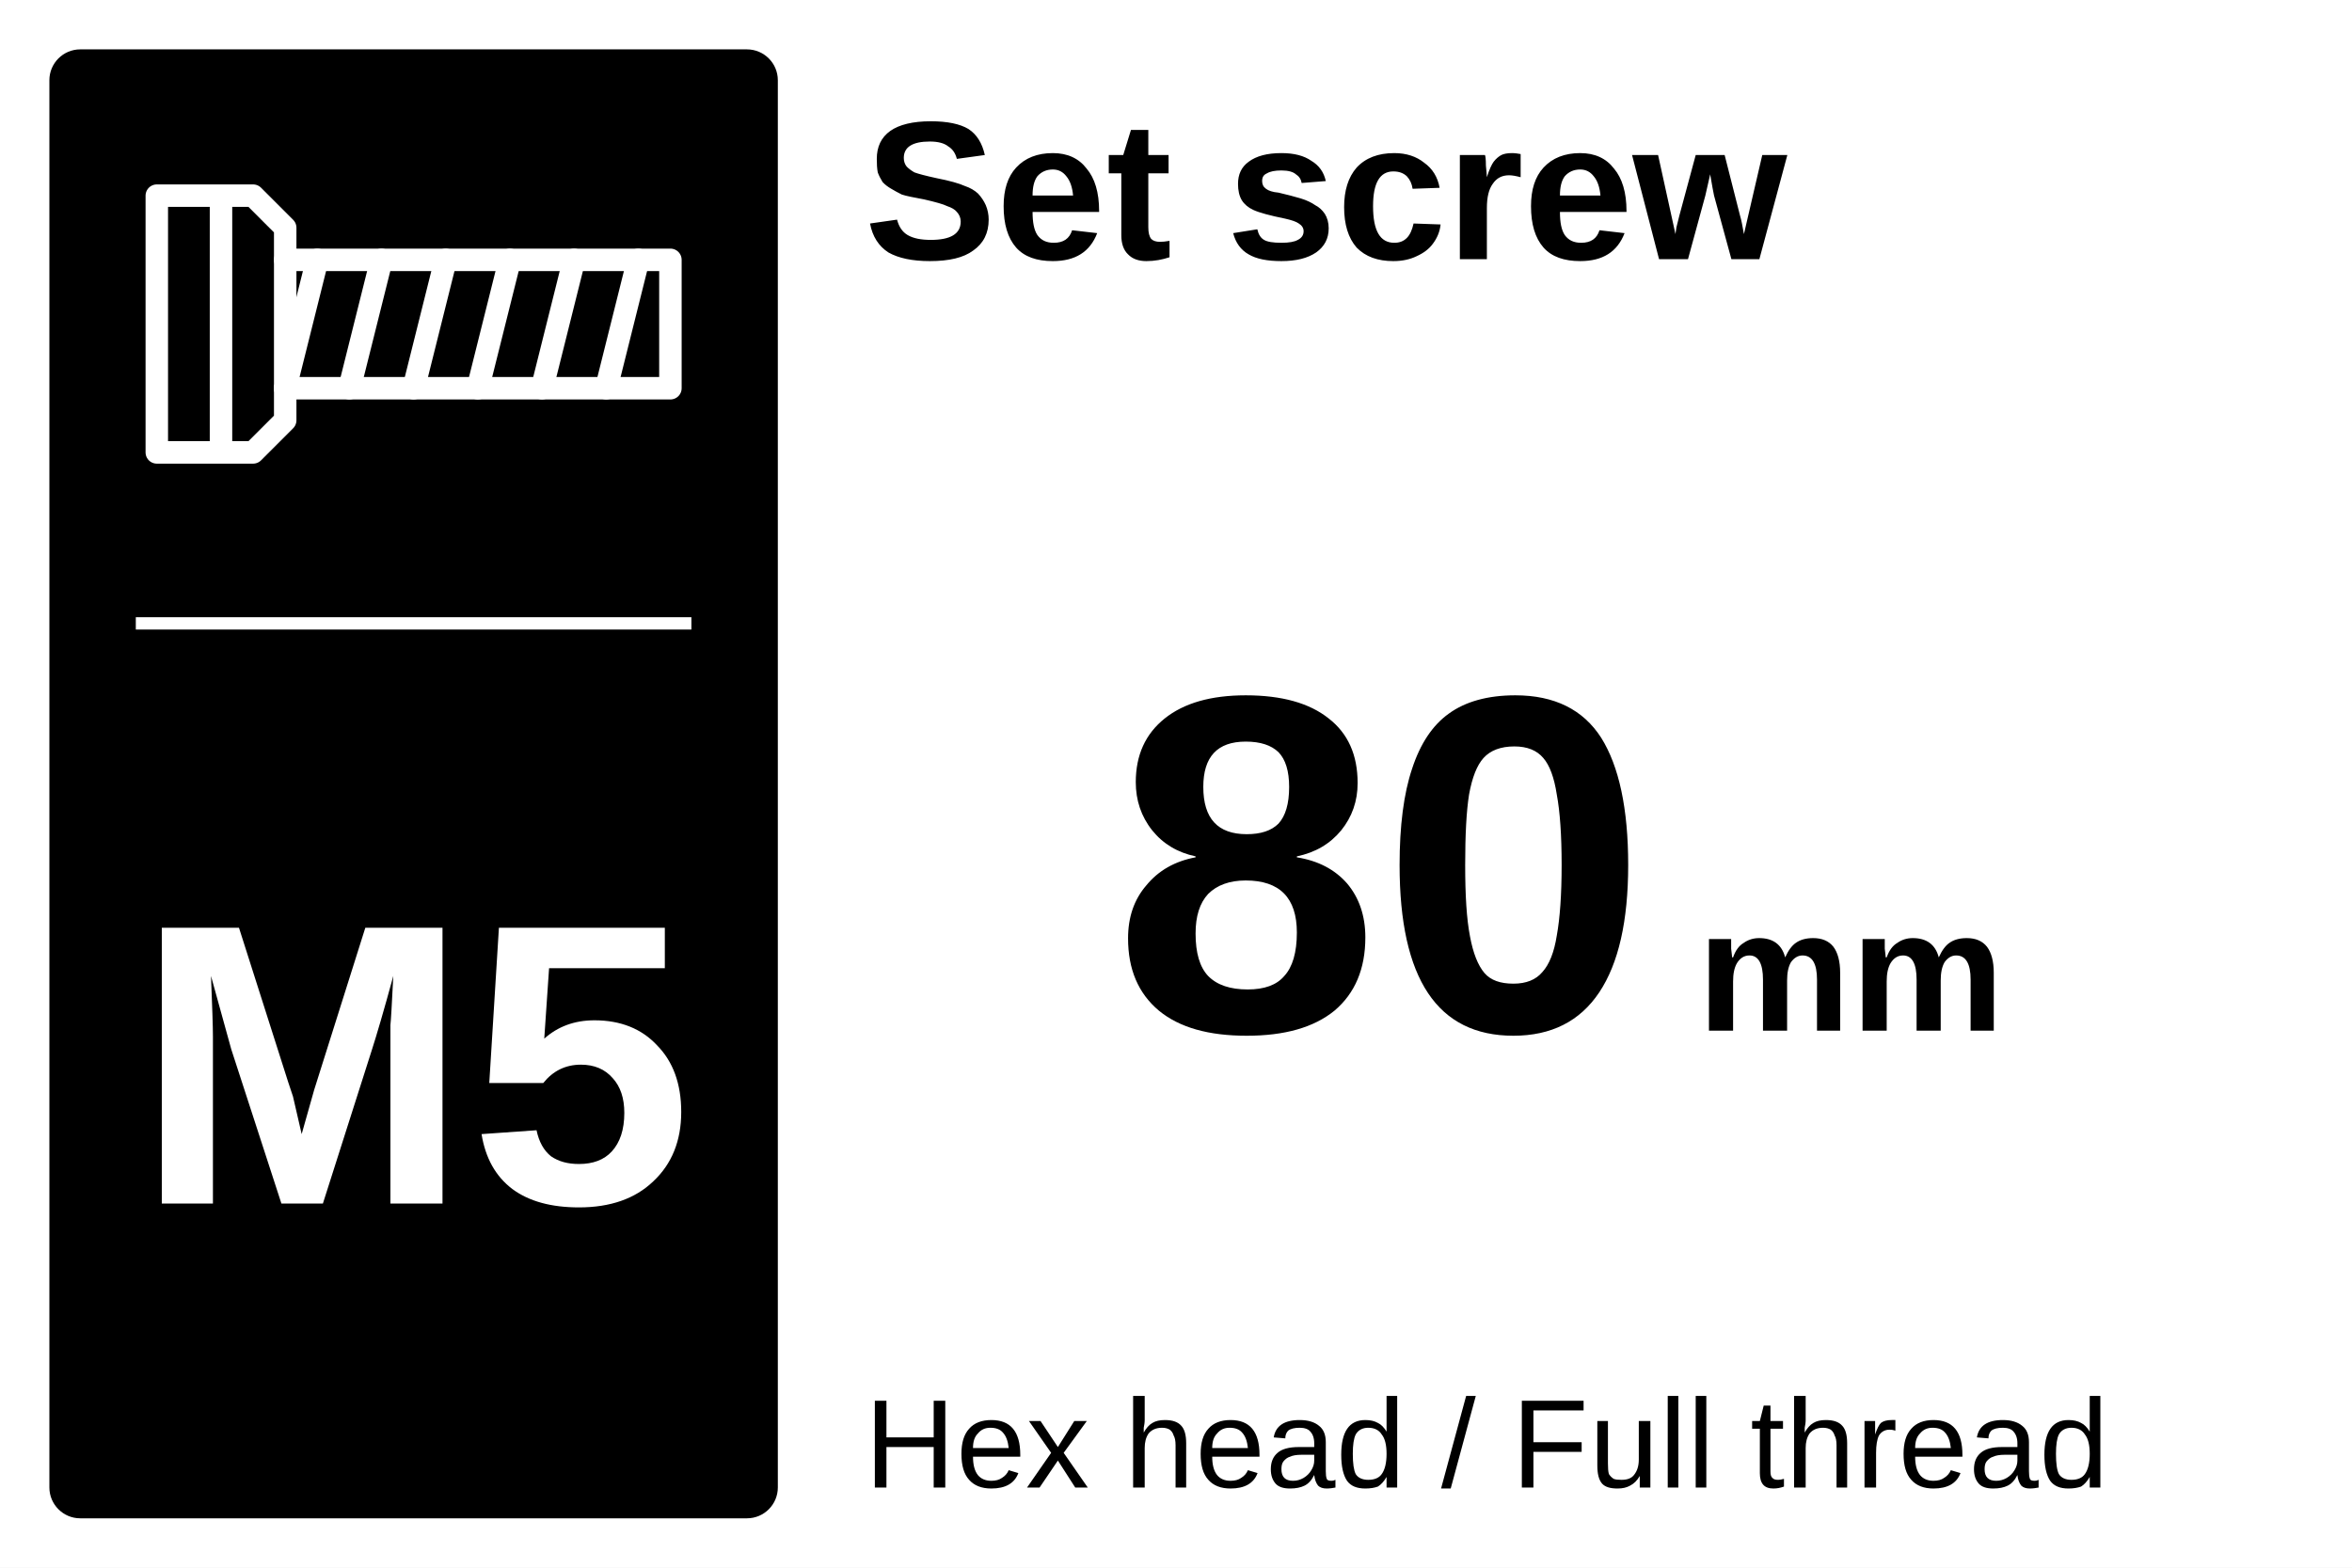
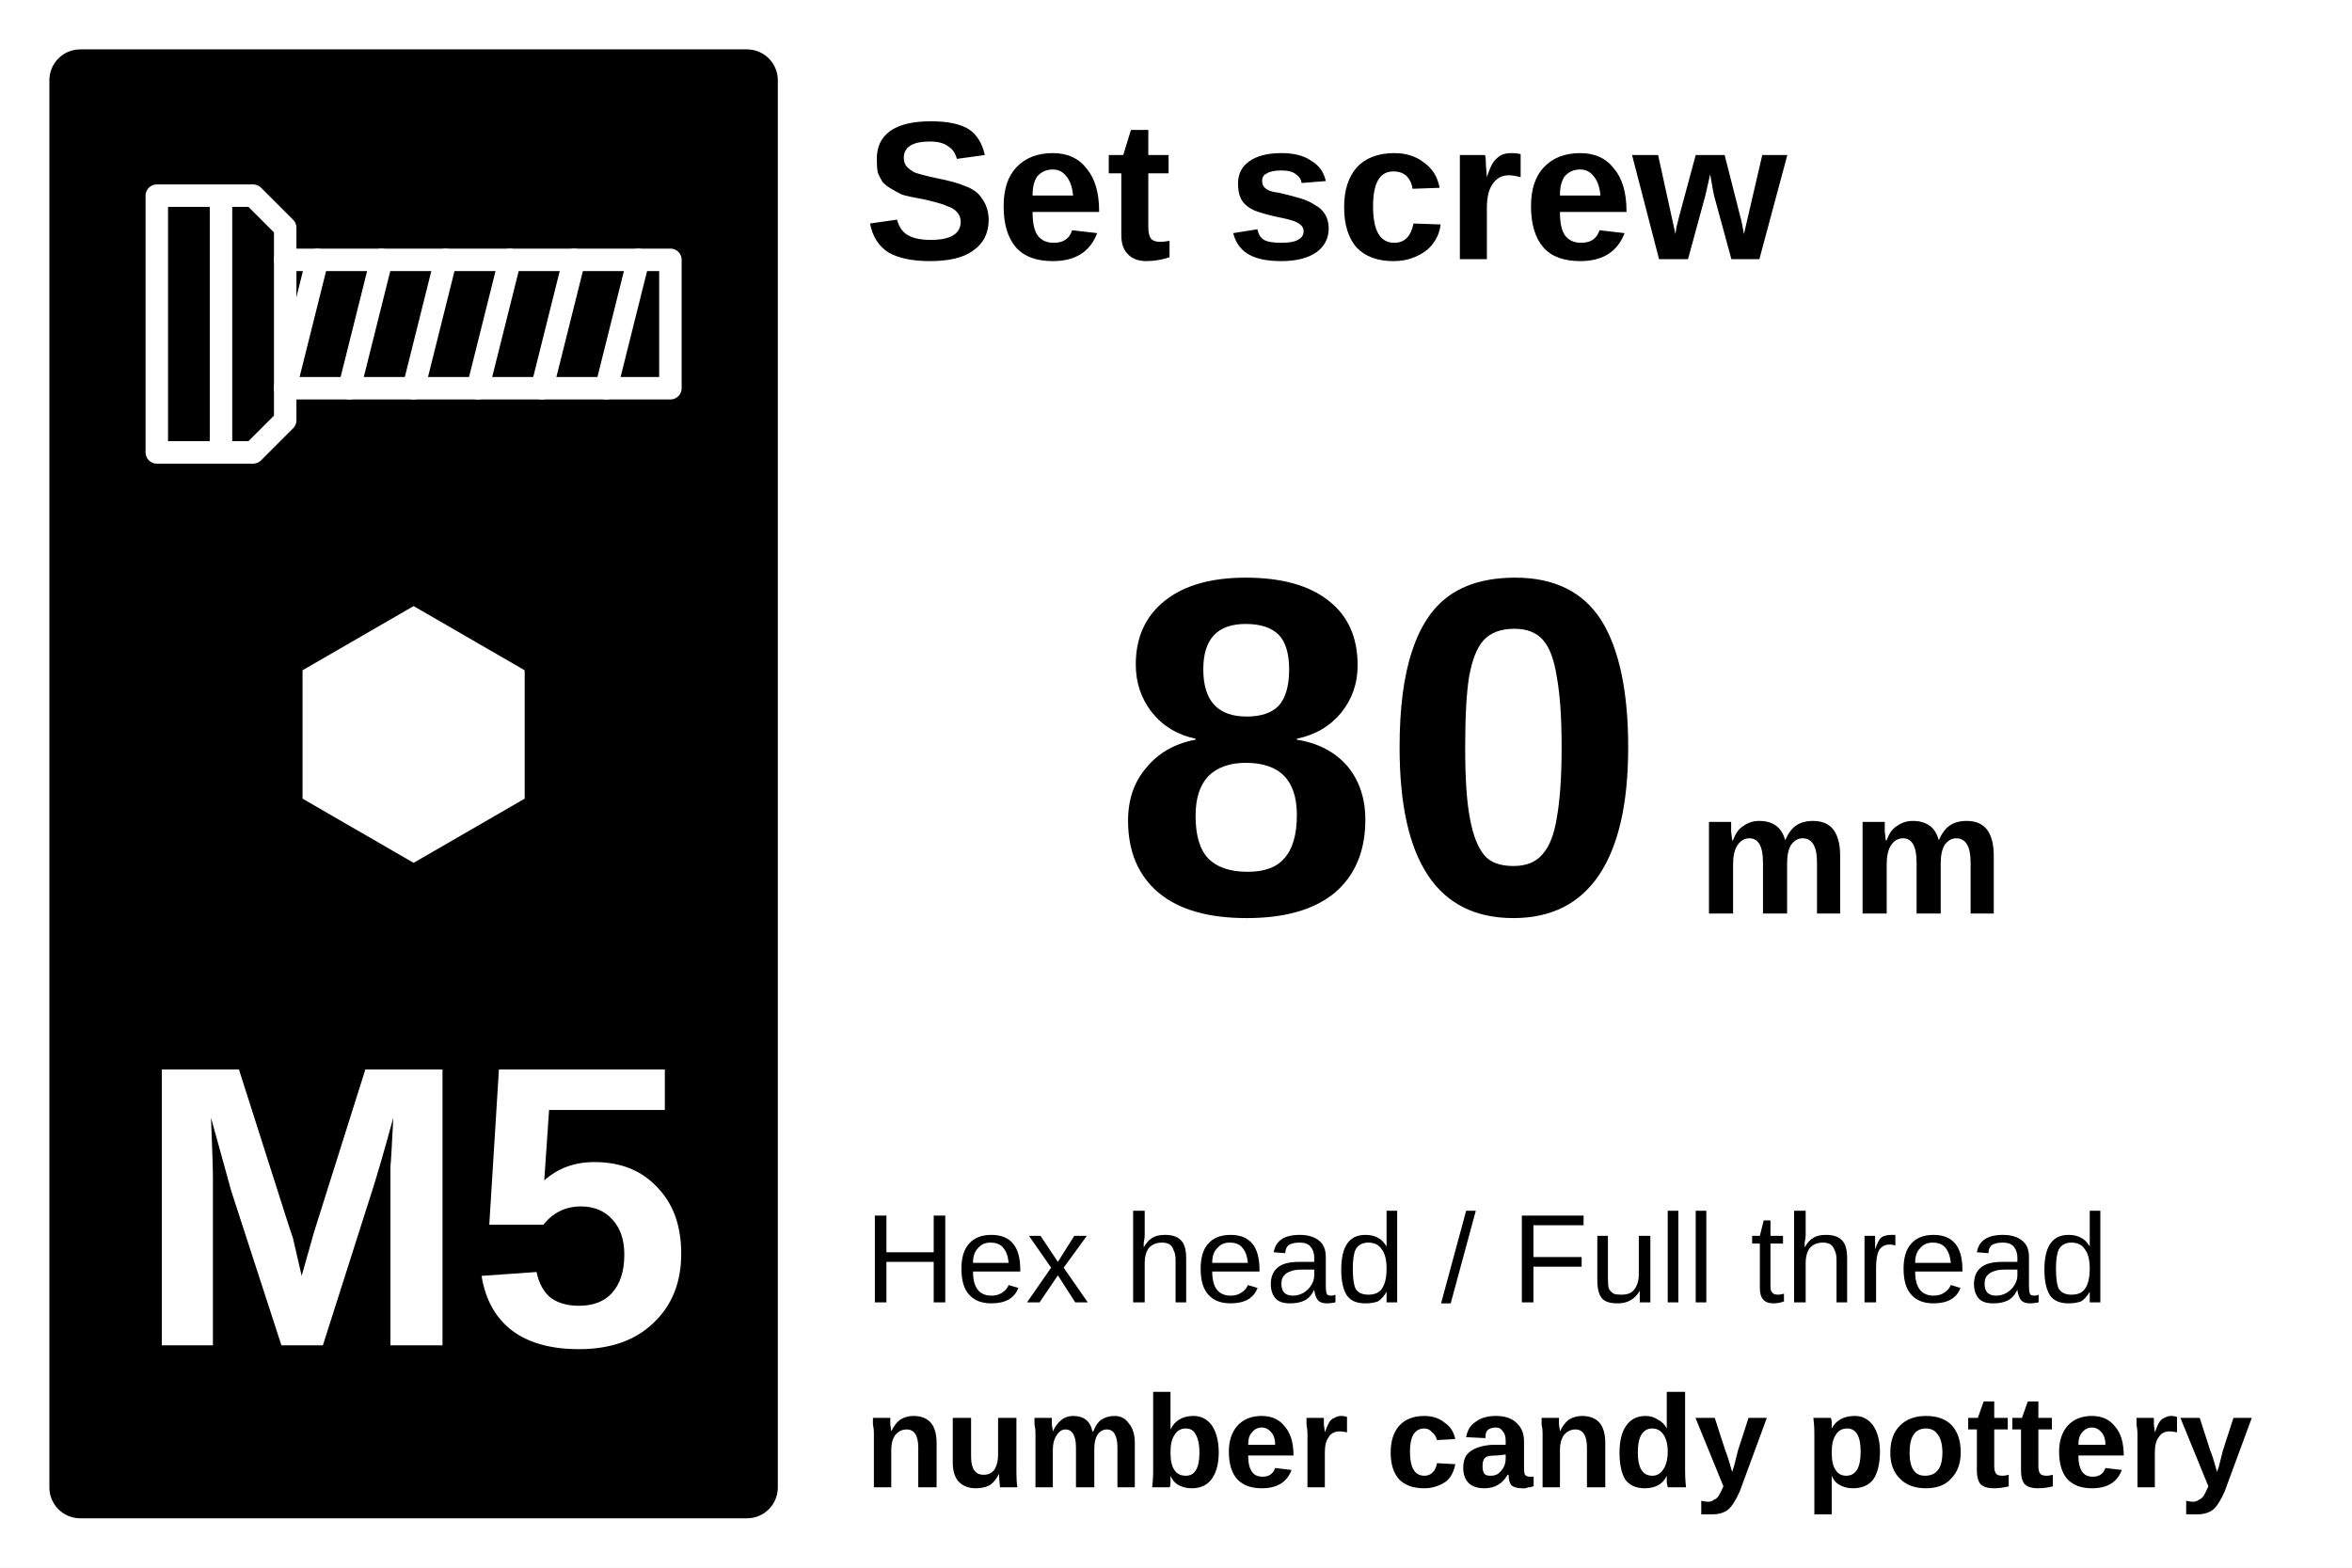
<svg xmlns="http://www.w3.org/2000/svg" width="38.1mm" height="25.4mm" viewBox="0 0 38.1 25.4" role="img" aria-labelledby="title">
  <rect width="38.1" height="25.4" fill="#ffffff" />
  <g font-family="Arial, Liberation Sans, sans-serif" fill="#000000">
    <rect x="0.8" y="0.8" width="11.8" height="23.8" rx="0.5" fill="#000000" />
    <svg id="hardware-diagram" x="1.5" y="1.6" width="10.4" height="7.3" viewBox="0 0 20 14">
      <g fill="none" stroke="#ffffff" stroke-width="0.7" stroke-linejoin="round" stroke-linecap="round">
        <path d="M2 3H5L6 4V10L5 11H2Z M4 3V11" />
        <path d="M6 5H18V9H6" />
        <path d="M7 5L6 9 M9 5L8 9 M11 5L10 9 M13 5L12 9 M15 5L14 9 M17 5L16 9" />
      </g>
    </svg>
-     <path d="M2.2 10.1H11.2" stroke="#ffffff" stroke-width="0.2" />
-     <text id="thread" x="6.7" y="19.5" fill="#ffffff" text-anchor="middle" font-size="6.5" font-weight="700">M5</text>
-     <text id="length" x="18.022" y="16.7" font-size="7.8" font-weight="700">80<tspan dx="0.8" font-size="2.8">mm</tspan>
+     <svg id="drive-symbol" x="4.1" y="9.3" width="5.2" height="5.2" viewBox="0 0 10 10">
+       <path d="M5 1L8.46 3V7L5 9L1.54 7V3Z" fill="#ffffff" />
+     </svg>
+     <text id="thread" x="6.7" y="21.8" fill="#ffffff" text-anchor="middle" font-size="6.5" font-weight="700">M5</text>
+     <text id="length" x="18.022" y="14.8" font-size="7.8" font-weight="700">80<tspan dx="0.8" font-size="2.8">mm</tspan>
    </text>
    <text id="name-1" x="14" y="4.2" font-size="3.2" font-weight="700">Set screw</text>
-     <text id="detail-1" x="14" y="24.1" font-size="2.05">Hex head / Full thread</text>
+     <text id="detail-1" x="14" y="21.1" font-size="2.05">Hex head / Full thread</text>
+     <text id="bip39" x="14" y="24.1" font-size="2.142" font-weight="700">number candy pottery</text>
  </g>
</svg>
